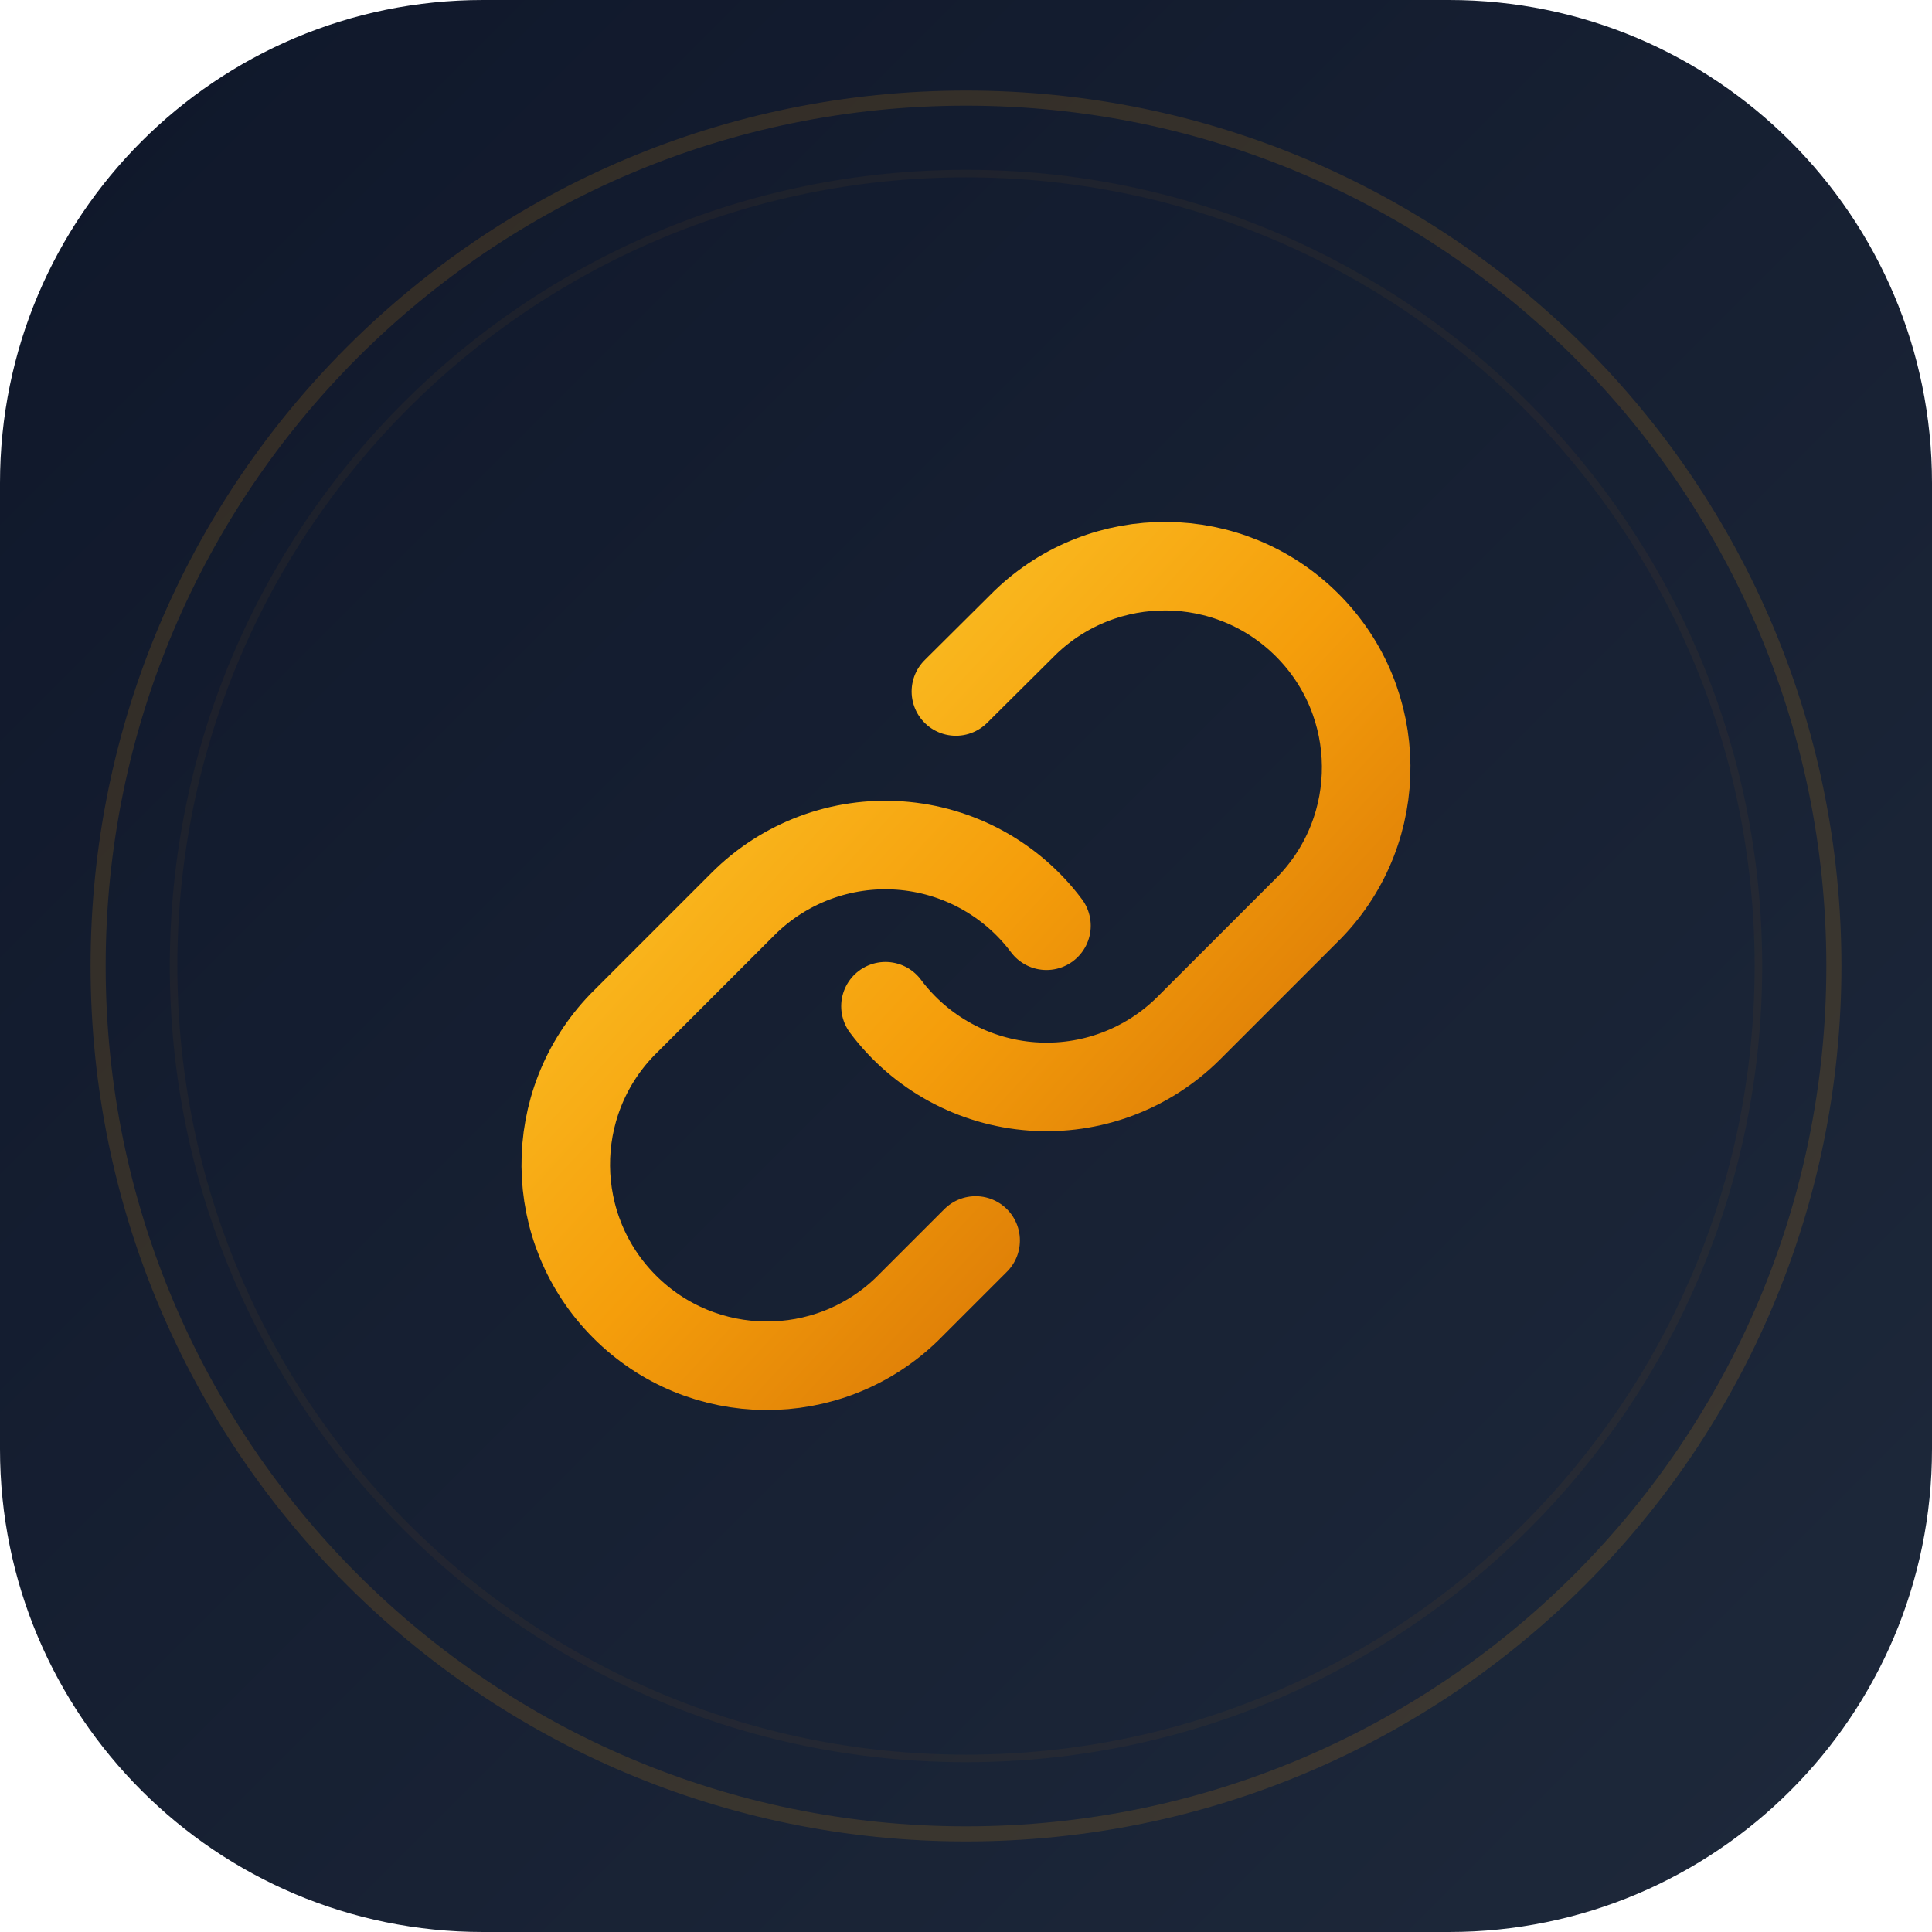
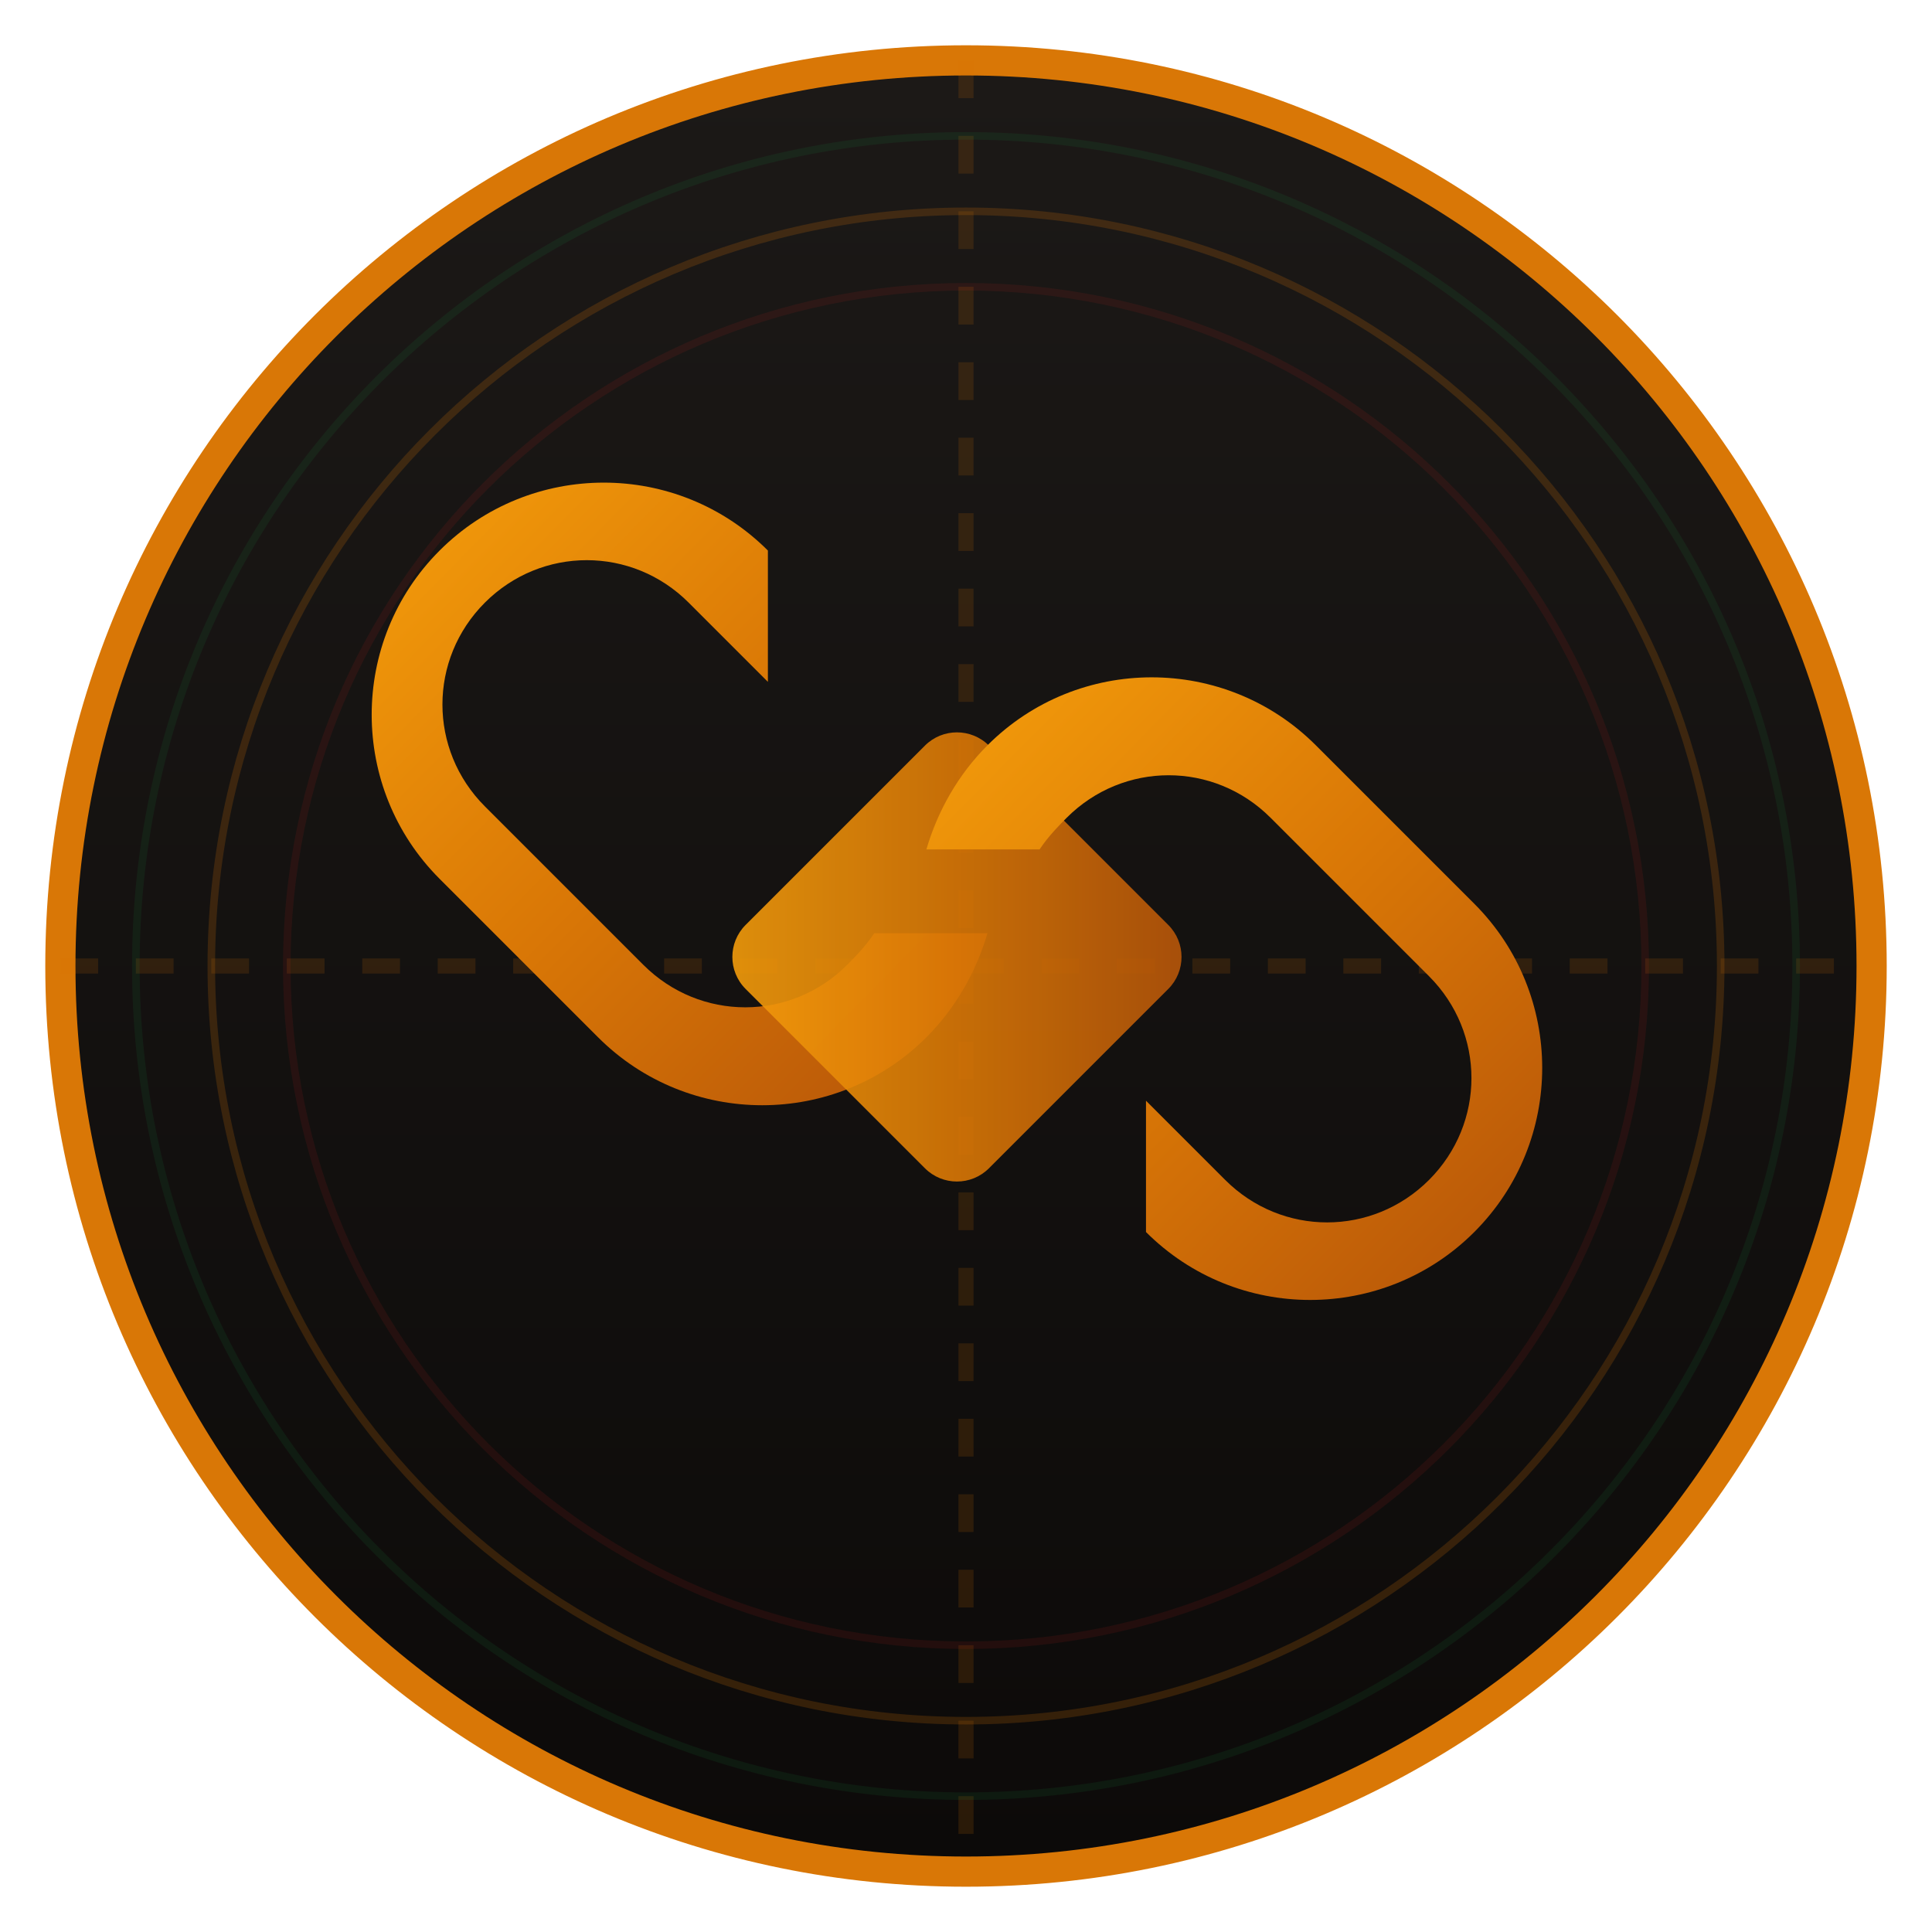
<svg xmlns="http://www.w3.org/2000/svg" viewBox="0 0 512 512" width="512" height="512">
  <defs>
-     <linearGradient id="bg-grad" x1="0%" y1="0%" x2="100%" y2="100%">
-       <stop offset="0%" stop-color="#0f172a" />
-       <stop offset="100%" stop-color="#1e293b" />
+     <linearGradient id="gold-grad" x1="0%" y1="0%" x2="100%" y2="100%">
+       <stop offset="0%" stop-color="#f59e0b" />
+       <stop offset="50%" stop-color="#d97706" />
+       <stop offset="100%" stop-color="#b45309" />
    </linearGradient>
-     <linearGradient id="gold-grad" x1="0%" y1="0%" x2="100%" y2="100%">
-       <stop offset="0%" stop-color="#fbbf24" />
-       <stop offset="50%" stop-color="#f59e0b" />
-       <stop offset="100%" stop-color="#d97706" />
+     <linearGradient id="bg-grad" x1="0%" y1="0%" x2="0%" y2="100%">
+       <stop offset="0%" stop-color="#1c1917" />
+       <stop offset="100%" stop-color="#0c0a09" />
    </linearGradient>
  </defs>
-   <rect x="0" y="0" width="512" height="512" rx="128" fill="url(#bg-grad)" />
-   <circle cx="256" cy="256" r="230" fill="none" stroke="rgba(245, 158, 11, 0.15)" stroke-width="4" />
-   <circle cx="256" cy="256" r="210" fill="none" stroke="rgba(245, 158, 11, 0.05)" stroke-width="2" />
-   <g transform="translate(128, 128) scale(10.666)">
-     <path d="M10 13a5 5 0 0 0 7.54.54l3-3a5 5 0 0 0-7.07-7.07l-1.72 1.71" stroke="url(#gold-grad)" stroke-width="2.2" stroke-linecap="round" stroke-linejoin="round" fill="none" />
-     <path d="M14 11a5 5 0 0 0-7.54-.54l-3 3a5 5 0 0 0 7.07 7.07l1.71-1.71" stroke="url(#gold-grad)" stroke-width="2.2" stroke-linecap="round" stroke-linejoin="round" fill="none" />
+   <circle cx="256" cy="256" r="240" fill="url(#bg-grad)" stroke="#d97706" stroke-width="8" />
+   <path d="M 256,16 L 256,496" stroke="rgba(217, 119, 6, 0.15)" stroke-width="4" stroke-dasharray="10 10" />
+   <path d="M 16,256 L 496,256" stroke="rgba(217, 119, 6, 0.15)" stroke-width="4" stroke-dasharray="10 10" />
+   <circle cx="256" cy="256" r="200" fill="none" stroke="rgba(217, 119, 6, 0.2)" stroke-width="2" />
+   <circle cx="256" cy="256" r="180" fill="none" stroke="rgba(220, 38, 38, 0.1)" stroke-width="2" />
+   <circle cx="256" cy="256" r="220" fill="none" stroke="rgba(22, 163, 74, 0.1)" stroke-width="2" />
+   <g transform="translate(100, 100) scale(0.6)">
+     <path d="M 172.5 76.5 C 132.5 36.5, 67.5 36.5, 27.5 76.5 C -12.5 116.5, -12.5 181.5, 27.5 221.5 L 97.5 291.5 C 137.5 331.5, 202.5 331.5, 242.5 291.5 C 255.5 278.5, 264.5 262.5, 269.5 245.5 L 219.5 245.5 C 215.5 251.5, 210.5 256.5, 207.5 259.5 C 182.5 284.5, 142.5 284.5, 117.5 259.5 L 47.5 189.5 C 22.5 164.5, 22.5 124.5, 47.5 99.5 C 72.5 74.5, 112.5 74.5, 137.5 99.5 L 172.5 134.5 Z" fill="url(#gold-grad)" />
+     <rect x="180" y="180" width="152" height="152" rx="20" transform="rotate(-45 256 256)" fill="url(#gold-grad)" opacity="0.9" />
+     <path d="M 339.5 377.5 C 379.5 417.5, 444.5 417.5, 484.5 377.5 C 524.5 337.5, 524.5 272.5, 484.5 232.5 L 414.5 162.5 C 374.5 122.5, 309.5 122.5, 269.5 162.5 C 256.5 175.5, 247.5 191.5, 242.5 208.5 L 292.5 208.5 C 296.5 202.5, 301.5 197.5, 304.5 194.5 C 329.5 169.5, 369.5 169.5, 394.5 194.5 L 464.5 264.5 C 489.5 289.5, 489.5 329.5, 464.5 354.5 C 439.5 379.5, 399.5 379.5, 374.5 354.5 L 339.5 319.5 Z" fill="url(#gold-grad)" />
  </g>
</svg>
